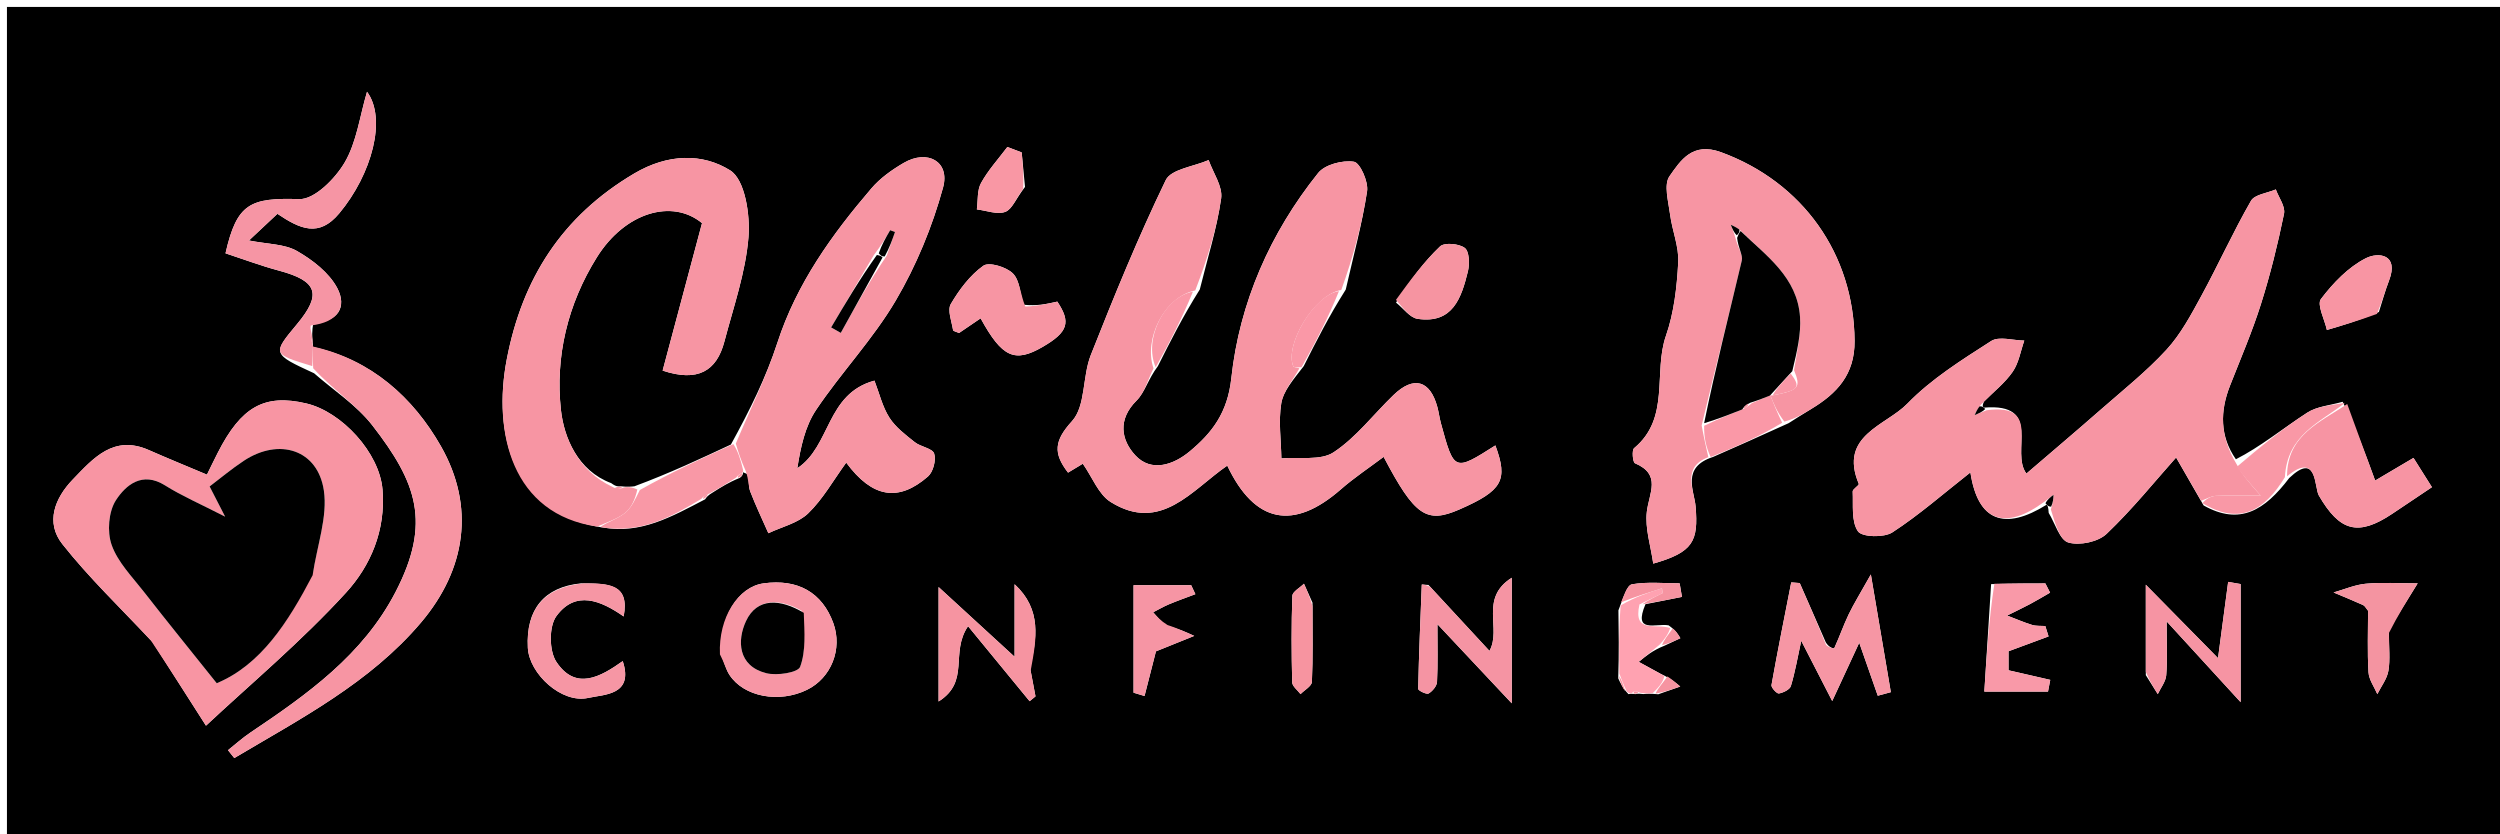
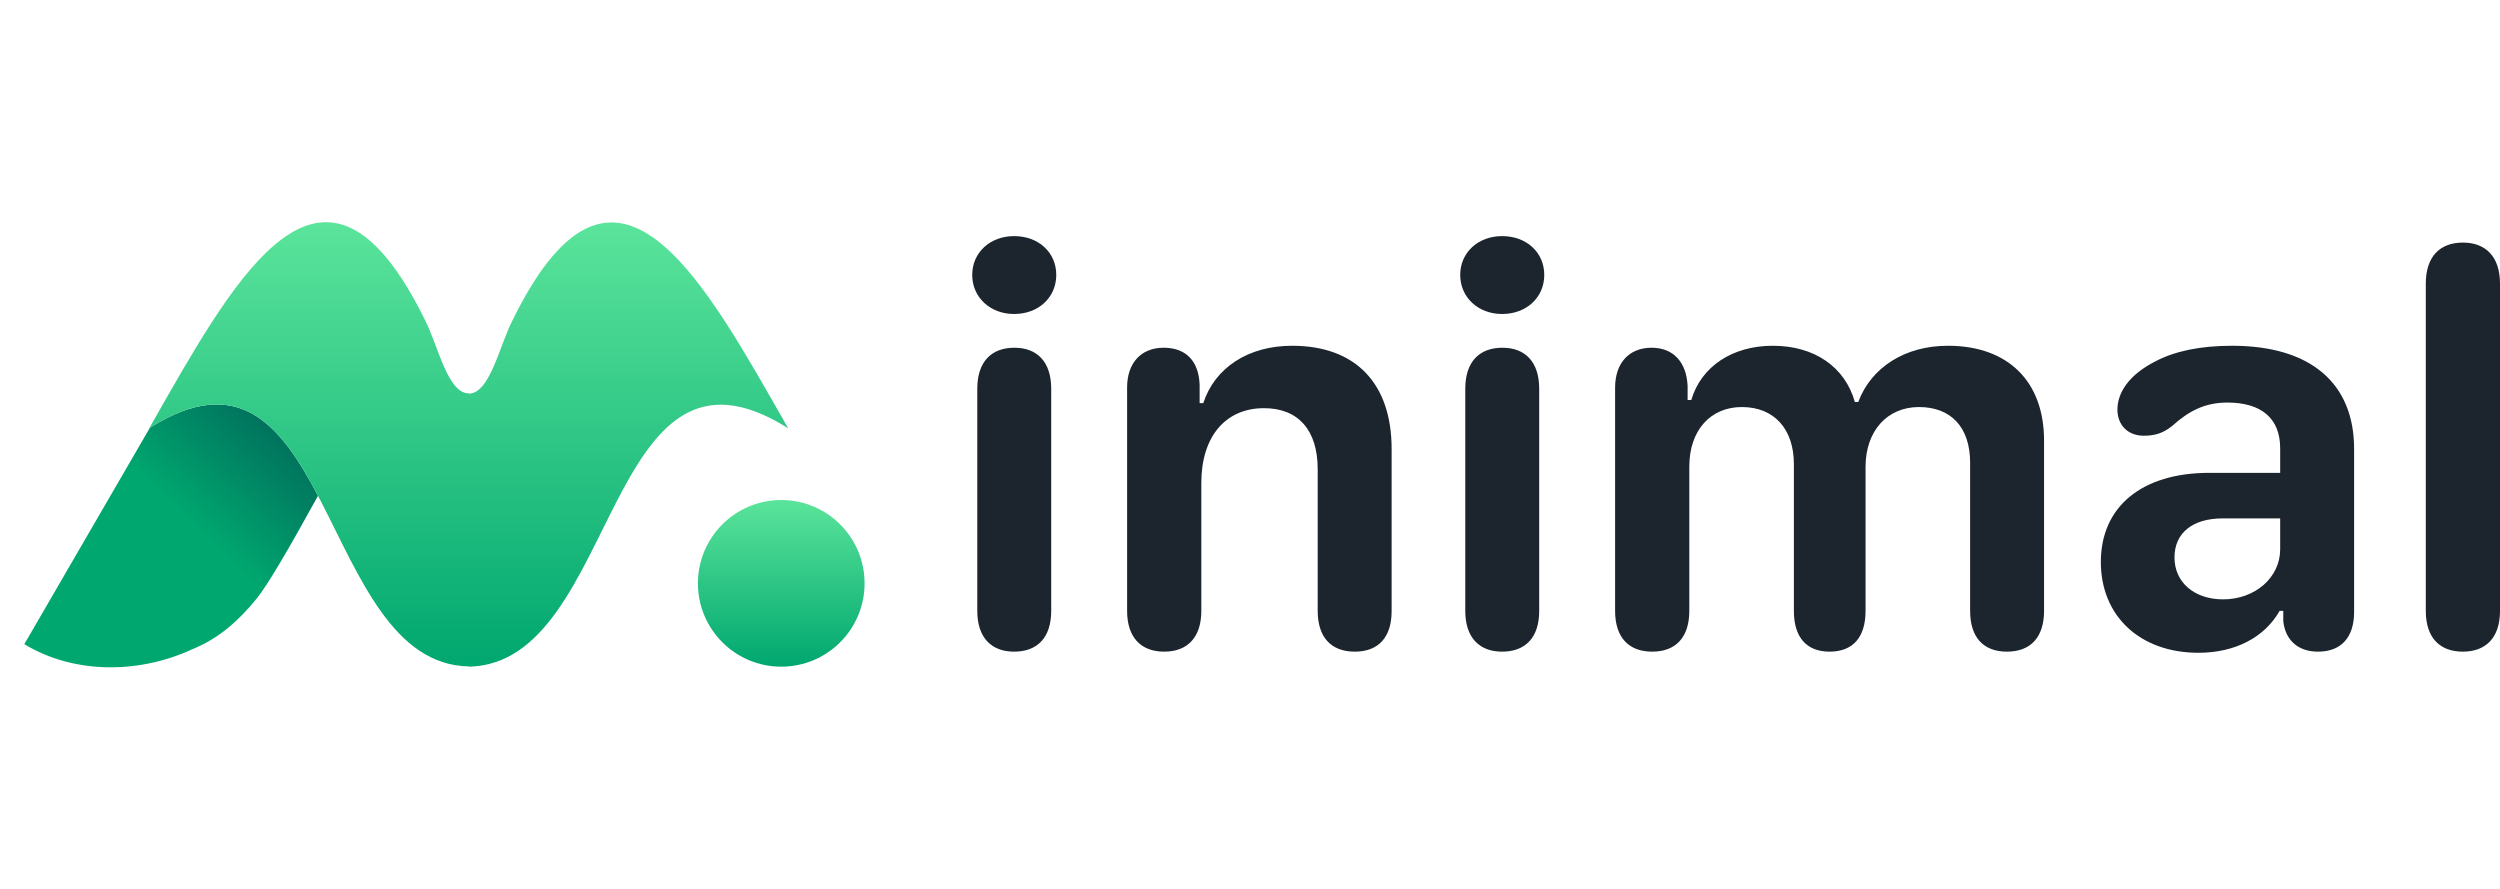
- <svg xmlns="http://www.w3.org/2000/svg" version="1.1" id="Layer_1" x="0px" y="0px" width="100%" viewBox="0 0 360 120" enable-background="new 0 0 360 120" xml:space="preserve">
-   <path fill="#000000" opacity="1" stroke="none" d=" M231,121   C154,121 77.5,121 1,121   C1,81 1,41 1,1   C121,1 241,1 361,1   C361,41 361,81 361,121   C317.833,121 274.667,121 231,121  M240.271,90.046   C238.384,89.726 235.136,91.299 236.947,87.004   C238.699,86.654 240.45,86.304 242.202,85.954   C242.091,85.302 241.98,84.65 241.869,83.999   C239.576,83.999 237.241,83.753 235.014,84.136   C234.265,84.265 233.791,85.992 233.052,87.889   C233.098,90.926 233.145,93.962 233.025,97.686   C233.355,98.401 233.685,99.116 234.507,99.961   C234.671,99.917 234.835,99.872 235.5,99.955   C235.665,99.906 235.83,99.857 236.658,99.945   C237.105,99.899 237.551,99.853 238.793,99.975   C239.846,99.603 240.899,99.232 241.952,98.86   C241.303,98.3 240.653,97.739 239.167,97.049   C238.104,96.469 237.041,95.889 235.978,95.31   C236.985,94.479 237.991,93.649 239.688,92.981   C240.45,92.62 241.213,92.26 241.975,91.899   C241.634,91.328 241.293,90.757 240.271,90.046  M107.011,67.998   C107.011,67.998 107.026,68.041 107.773,68.329   C107.851,69.152 107.754,70.042 108.04,70.784   C108.823,72.817 109.766,74.788 110.646,76.784   C112.591,75.858 114.921,75.332 116.388,73.913   C118.507,71.863 120.001,69.166 121.855,66.617   C125.63,71.719 129.386,72.303 133.628,68.613   C134.378,67.96 134.825,66.247 134.52,65.315   C134.27,64.552 132.587,64.357 131.728,63.673   C130.399,62.616 128.96,61.53 128.069,60.136   C127.073,58.577 126.636,56.661 125.922,54.811   C118.935,56.711 119.654,64.229 114.812,67.43   C115.286,64.42 115.925,61.397 117.523,59.019   C121.14,53.633 125.712,48.848 128.984,43.283   C131.948,38.243 134.254,32.645 135.8,27.005   C136.827,23.258 133.556,21.461 130.13,23.462   C128.439,24.449 126.747,25.65 125.487,27.123   C119.779,33.792 114.714,40.835 111.939,49.369   C110.325,54.331 107.974,59.054 105.248,64.015   C100.858,66.069 96.469,68.124 91.355,70.028   C90.868,70.078 90.38,70.128 89.392,70.032   C89.047,70.062 88.703,70.091 88.015,69.571   C83.15,67.761 81.205,62.951 80.776,59.039   C79.942,51.424 81.702,43.862 85.946,37.06   C90.002,30.56 96.801,28.59 101.092,32.131   C99.119,39.518 97.263,46.465 95.419,53.367   C100.456,55.046 103.187,53.459 104.311,49.192   C105.623,44.213 107.367,39.241 107.781,34.172   C108.046,30.929 107.276,25.866 105.147,24.536   C101.161,22.045 96.197,22.108 91.329,24.984   C80.892,31.152 75.187,40.158 72.965,51.788   C70.952,62.324 73.701,74.083 86.873,75.974   C92.267,76.914 96.66,74.444 101.538,71.899   C101.73,71.611 101.922,71.324 102.742,70.851   C103.833,70.157 104.925,69.462 106.508,68.824   C106.812,68.641 106.992,68.374 107.011,67.998  M337.34,57.855   C335.617,58.359 333.658,58.502 332.216,59.439   C328.695,61.729 325.414,64.387 321.966,66.133   C319.626,62.759 319.679,59.209 321.126,55.523   C322.656,51.628 324.319,47.77 325.578,43.787   C326.927,39.522 328.003,35.157 328.901,30.774   C329.114,29.733 328.143,28.45 327.717,27.278   C326.49,27.809 324.669,28 324.134,28.93   C321.569,33.397 319.442,38.112 316.976,42.639   C315.51,45.33 314.023,48.127 311.977,50.354   C309.088,53.498 305.7,56.189 302.476,59.016   C298.968,62.093 295.403,65.104 291.804,68.194   C289.44,65.069 294.224,57.976 285.673,58.7   C285.537,58.58 285.4,58.46 285.692,57.823   C287.094,56.409 288.714,55.147 289.828,53.534   C290.708,52.261 290.965,50.557 291.499,49.044   C289.884,49.028 287.862,48.379 286.726,49.109   C282.501,51.825 278.117,54.558 274.658,58.125   C271.584,61.294 264.728,62.69 267.665,69.678   C267.75,69.88 266.769,70.421 266.786,70.779   C266.881,72.743 266.564,75.093 267.545,76.511   C268.132,77.36 271.289,77.45 272.5,76.663   C276.379,74.141 279.89,71.052 283.738,68.029   C284.813,75.096 288.664,76.457 294.721,72.675   C294.842,72.808 294.962,72.94 295.012,73.857   C295.933,75.354 296.592,77.761 297.842,78.123   C299.468,78.594 302.131,78.035 303.352,76.874   C307.079,73.326 310.33,69.277 313.359,65.88   C314.462,67.79 315.712,69.954 317.324,72.787   C322.538,75.717 326.125,73.484 329.647,68.838   C333.726,64.952 333.234,70.185 333.917,71.357   C336.908,76.494 339.529,77.307 344.515,73.963   C346.356,72.729 348.197,71.494 350.198,70.152   C349.233,68.62 348.39,67.282 347.543,65.938   C345.455,67.172 343.597,68.27 342.021,69.201   C340.551,65.173 339.274,61.672 337.34,57.855  M45.014,49.208   C44.953,48.48 44.892,47.752 45.133,46.384   C48.692,46.429 49.989,44.186 48.57,41.491   C47.404,39.276 45.021,37.436 42.767,36.147   C40.966,35.118 38.547,35.169 35.85,34.63   C37.484,33.099 38.739,31.923 39.948,30.79   C43.234,32.996 45.932,34.224 48.855,30.718   C53.567,25.066 55.714,17.066 52.85,13.215   C51.794,16.786 51.353,20.471 49.631,23.403   C48.262,25.735 45.279,28.74 43.097,28.674   C36.033,28.462 34.109,29.267 32.473,36.478   C35.003,37.306 37.551,38.269 40.17,38.971   C45.708,40.454 46.384,42.341 42.775,46.669   C39.193,50.966 39.193,50.966 45.223,53.748   C48.056,56.233 51.365,58.348 53.632,61.271   C60.017,69.505 62.136,75.259 56.954,85.257   C52.251,94.33 44.231,99.997 36.05,105.494   C34.92,106.253 33.901,107.178 32.83,108.026   C33.133,108.404 33.435,108.783 33.737,109.161   C43.286,103.483 53.279,98.318 60.627,89.643   C67.108,81.99 68.445,72.96 63.493,64.255   C59.51,57.254 53.472,51.788 45.049,49.965   C45.049,49.965 45.106,49.936 45.014,49.208  M257.56,60.939   C258.645,60.254 259.718,59.55 260.817,58.888   C264.518,56.658 267.092,53.941 267.06,49.101   C266.978,36.577 259.571,26.215 247.827,21.917   C243.716,20.412 242.007,23.093 240.409,25.374   C239.55,26.598 240.252,29.027 240.49,30.882   C240.787,33.203 241.785,35.517 241.662,37.79   C241.47,41.342 241.059,45.02 239.896,48.35   C238.045,53.653 240.556,60.182 235.313,64.532   C234.959,64.825 235.117,66.573 235.434,66.707   C239.294,68.345 237.456,71.005 237.142,73.701   C236.865,76.085 237.705,78.599 238.066,81.159   C243.87,79.513 244.572,77.9 244.169,72.944   C243.984,70.675 242.067,67.291 246.676,65.801   C250.093,64.292 253.511,62.783 257.56,60.939  M172.77,41.685   C173.844,37.321 175.211,33 175.847,28.574   C176.094,26.855 174.694,24.899 174.044,23.051   C171.92,23.983 168.635,24.353 167.867,25.941   C163.891,34.162 160.431,42.643 157.069,51.143   C155.852,54.222 156.349,58.462 154.374,60.637   C151.814,63.456 151.619,65.239 153.799,68.059   C154.795,67.458 155.754,66.879 155.926,66.775   C157.295,68.728 158.186,71.194 159.934,72.286   C167.164,76.798 171.65,70.534 176.727,67.05   C180.696,75.407 186.28,76.415 193.078,70.469   C195.005,68.785 197.159,67.359 199.243,65.789   C203.724,74.304 205.406,75.441 210.152,73.362   C216.357,70.643 217.192,69.158 215.334,64.141   C209.398,67.911 209.393,67.912 207.494,60.955   C207.283,60.182 207.189,59.378 206.979,58.606   C205.926,54.747 203.572,54.085 200.662,56.889   C197.789,59.657 195.304,62.978 192.038,65.131   C190.157,66.372 187.066,65.778 184.52,66.009   C184.474,63.363 184.083,60.66 184.502,58.09   C184.792,56.312 186.202,54.716 187.737,52.724   C189.528,49.166 191.319,45.607 193.787,41.701   C194.856,36.987 196.137,32.304 196.861,27.537   C197.069,26.166 195.841,23.425 194.966,23.29   C193.331,23.037 190.794,23.688 189.815,24.911   C182.898,33.546 178.487,43.589 177.311,54.446   C176.768,59.466 174.526,62.334 171.298,65.017   C169.053,66.884 165.822,68.09 163.487,65.569   C161.434,63.355 160.922,60.399 163.67,57.677   C164.852,56.506 165.317,54.61 166.734,52.728   C168.523,49.164 170.312,45.6 172.77,41.685  M21.998,92.491   C24.435,96.309 26.872,100.127 29.661,104.498   C36.014,98.554 43.391,92.381 49.824,85.344   C53.352,81.484 55.563,76.392 55.085,70.513   C54.652,65.185 49.201,59.294 44.114,58.098   C38.059,56.674 34.725,58.587 31.361,65.192   C30.774,66.345 30.214,67.512 29.8,68.35   C26.991,67.165 24.193,66.027 21.431,64.809   C16.358,62.573 13.439,65.979 10.485,69.043   C7.88,71.744 6.516,75.235 8.982,78.355   C12.794,83.179 17.28,87.47 21.998,92.491  M262.914,92.499   C261.664,89.652 260.414,86.806 259.164,83.96   C258.755,83.928 258.346,83.896 257.937,83.864   C256.97,88.791 255.975,93.713 255.094,98.655   C255.031,99.01 255.866,99.914 256.159,99.862   C256.8,99.749 257.735,99.297 257.889,98.784   C258.503,96.749 258.863,94.636 259.378,92.272   C260.881,95.196 262.204,97.769 263.839,100.95   C265.367,97.654 266.403,95.419 267.73,92.556   C268.795,95.6 269.597,97.892 270.399,100.183   C271.026,100.013 271.653,99.843 272.28,99.672   C271.396,94.459 270.511,89.246 269.403,82.721   C267.875,85.45 266.962,86.91 266.219,88.451   C265.456,90.038 264.881,91.715 264.142,93.315   C264.084,93.44 263.387,93.271 262.914,92.499  M103.938,94.517   C104.301,95.416 104.529,96.404 105.052,97.197   C107.137,100.357 112.187,101.289 116.193,99.34   C119.695,97.635 121.351,93.46 120.002,89.74   C118.4,85.326 114.894,83.326 109.947,84.005   C106.324,84.502 103.431,88.895 103.938,94.517  M147.364,43.879   C146.905,42.342 146.861,40.393 145.865,39.387   C144.929,38.441 142.413,37.686 141.603,38.264   C139.685,39.633 138.133,41.705 136.917,43.777   C136.394,44.669 137.044,46.269 137.239,47.535   C137.264,47.699 137.76,47.791 138.108,47.948   C139.113,47.265 140.15,46.559 141.209,45.839   C144.307,51.493 146.119,52.289 150.144,49.952   C153.841,47.805 154.226,46.4 152.253,43.433   C150.717,43.777 149.324,44.089 147.364,43.879  M308.997,97.22   C309.571,98.13 310.145,99.04 310.72,99.951   C311.145,99.046 311.863,98.164 311.939,97.231   C312.12,95.001 311.997,92.746 311.997,89.48   C315.806,93.639 318.869,96.983 322.653,101.115   C322.653,94.476 322.653,89.292 322.653,84.108   C322.053,84.003 321.453,83.897 320.854,83.792   C320.427,87.005 319.999,90.218 319.394,94.769   C315.578,90.89 312.384,87.645 308.996,84.202   C308.996,88.346 308.996,92.312 308.997,97.22  M205.699,84.235   C205.378,84.213 205.057,84.191 204.736,84.169   C204.541,89.18 204.323,94.19 204.219,99.203   C204.214,99.437 205.425,100.037 205.717,99.866   C206.275,99.539 206.901,98.794 206.932,98.194   C207.063,95.637 206.988,93.069 206.988,89.88   C210.646,93.776 213.754,97.085 217.694,101.28   C217.694,94.487 217.694,89.299 217.694,83.196   C212.965,86.182 216.277,90.521 214.482,93.73   C211.691,90.709 208.968,87.762 205.699,84.235  M148.336,96.199   C149.262,91.996 150.075,87.808 146.101,84.127   C146.101,87.263 146.101,90.398 146.101,94.576   C141.739,90.575 138.25,87.373 135.156,84.534   C135.156,89.398 135.156,94.656 135.156,101.015   C139.753,98.103 136.769,94.024 139.4,90.172   C142.49,93.937 145.376,97.454 148.263,100.972   C148.546,100.741 148.829,100.511 149.112,100.28   C148.906,99.179 148.7,98.078 148.336,96.199  M286.72,84.113   C286.394,89.272 286.068,94.432 285.743,99.586   C289.302,99.586 292.109,99.586 294.915,99.586   C295.022,99.025 295.13,98.464 295.237,97.903   C293.259,97.449 291.282,96.994 289.228,96.522   C289.228,95.464 289.228,94.393 289.228,93.78   C291.384,92.981 293.189,92.313 294.994,91.644   C294.837,91.145 294.679,90.646 294.522,90.147   C293.885,90.102 293.213,90.172 292.619,89.989   C291.398,89.611 290.218,89.097 289.022,88.639   C290.126,88.089 291.243,87.561 292.332,86.982   C293.307,86.464 294.252,85.89 295.21,85.341   C294.984,84.898 294.758,84.455 294.532,84.013   C292.239,84.013 289.946,84.013 286.72,84.113  M83.656,84.004   C78.369,84.524 75.715,87.742 76.007,93.278   C76.206,97.047 80.898,101.352 84.697,100.5   C86.99,99.985 91.293,100.137 89.675,95.201   C86.476,97.47 82.905,99.514 80.113,95.301   C79.066,93.721 79.035,90.202 80.119,88.722   C82.884,84.947 86.515,86.467 89.809,88.769   C90.706,84.034 87.608,84.013 83.656,84.004  M201.028,43.573   C202.06,44.385 203.01,45.747 204.137,45.914   C209.235,46.666 210.451,42.845 211.382,39.07   C211.647,37.996 211.58,36.196 210.927,35.702   C210.102,35.077 207.992,34.888 207.365,35.486   C205.04,37.701 203.097,40.317 201.028,43.573  M167.672,89.998   C167.132,89.388 166.591,88.779 166.051,88.169   C166.814,87.779 167.557,87.341 168.346,87.011   C169.592,86.489 170.869,86.04 172.134,85.56   C171.932,85.13 171.731,84.701 171.529,84.271   C168.801,84.271 166.072,84.271 163.233,84.271   C163.233,89.61 163.233,94.68 163.233,99.75   C163.759,99.908 164.286,100.067 164.812,100.225   C165.402,97.916 165.992,95.607 166.455,93.795   C168.441,92.993 170.204,92.281 171.966,91.57   C170.83,91.048 169.695,90.527 167.672,89.998  M342.56,44.927   C343.043,43.416 343.453,41.877 344.022,40.399   C345.489,36.582 342.472,36.278 340.681,37.186   C338.153,38.467 335.962,40.754 334.217,43.058   C333.606,43.865 334.737,45.993 335.072,47.518   C337.382,46.836 339.693,46.154 342.56,44.927  M344,90.695   C345.282,88.625 346.564,86.555 348.146,84.001   C345.281,84.001 342.962,83.84 340.68,84.056   C339.105,84.206 337.58,84.877 336.032,85.315   C337.452,85.913 338.88,86.491 340.283,87.127   C340.546,87.246 340.704,87.598 341.001,87.949   C341.001,90.833 340.886,93.827 341.062,96.804   C341.126,97.875 341.889,98.905 342.334,99.954   C342.889,98.839 343.728,97.772 343.93,96.597   C344.207,94.983 343.999,93.286 344,90.695  M147.601,26.92   C147.442,25.263 147.282,23.606 147.123,21.949   C146.436,21.688 145.749,21.427 145.062,21.166   C143.774,22.881 142.297,24.493 141.271,26.353   C140.688,27.41 140.842,28.873 140.665,30.154   C142.049,30.318 143.607,30.943 144.765,30.506   C145.766,30.129 146.313,28.546 147.601,26.92  M189.001,86.79   C188.591,85.878 188.18,84.966 187.77,84.054   C187.187,84.636 186.12,85.2 186.099,85.802   C185.95,89.949 185.971,94.105 186.075,98.254   C186.089,98.83 186.857,99.388 187.275,99.954   C187.847,99.368 188.886,98.803 188.914,98.192   C189.077,94.712 188.998,91.22 189.001,86.79  z" />
-   <path fill="#F795A3" opacity="1" stroke="none" d=" M187.112,53.039   C186.202,54.716 184.792,56.312 184.502,58.09   C184.083,60.66 184.474,63.363 184.52,66.009   C187.066,65.778 190.157,66.372 192.038,65.131   C195.304,62.978 197.789,59.657 200.662,56.889   C203.572,54.085 205.926,54.747 206.979,58.606   C207.189,59.378 207.283,60.182 207.494,60.955   C209.393,67.912 209.398,67.911 215.334,64.141   C217.192,69.158 216.357,70.643 210.152,73.362   C205.406,75.441 203.724,74.304 199.243,65.789   C197.159,67.359 195.005,68.785 193.078,70.469   C186.28,76.415 180.696,75.407 176.727,67.05   C171.65,70.534 167.164,76.798 159.934,72.286   C158.186,71.194 157.295,68.728 155.926,66.775   C155.754,66.879 154.795,67.458 153.799,68.059   C151.619,65.239 151.814,63.456 154.374,60.637   C156.349,58.462 155.852,54.222 157.069,51.143   C160.431,42.643 163.891,34.162 167.867,25.941   C168.635,24.353 171.92,23.983 174.044,23.051   C174.694,24.899 176.094,26.855 175.847,28.574   C175.211,33 173.844,37.321 172.119,41.821   C167.613,42.766 164.655,48.884 166.108,53.043   C165.317,54.61 164.852,56.506 163.67,57.677   C160.922,60.399 161.434,63.355 163.487,65.569   C165.822,68.09 169.053,66.884 171.298,65.017   C174.526,62.334 176.768,59.466 177.311,54.446   C178.487,43.589 182.898,33.546 189.815,24.911   C190.794,23.688 193.331,23.037 194.966,23.29   C195.841,23.425 197.069,26.166 196.861,27.537   C196.137,32.304 194.856,36.987 193.149,41.75   C189.203,42.431 184.987,49.701 186.217,52.718   C186.297,52.914 186.803,52.936 187.112,53.039  z" />
-   <path fill="#F795A3" opacity="1" stroke="none" d=" M286.07,59.076   C294.224,57.976 289.44,65.069 291.804,68.194   C295.403,65.104 298.968,62.093 302.476,59.016   C305.7,56.189 309.088,53.498 311.977,50.354   C314.023,48.127 315.51,45.33 316.976,42.639   C319.442,38.112 321.569,33.397 324.134,28.93   C324.669,28 326.49,27.809 327.717,27.278   C328.143,28.45 329.114,29.733 328.901,30.774   C328.003,35.157 326.927,39.522 325.578,43.787   C324.319,47.77 322.656,51.628 321.126,55.523   C319.679,59.209 319.626,62.759 322.07,66.842   C322.99,68.477 323.806,69.403 325.539,71.37   C322.64,71.37 320.848,71.3 319.065,71.404   C318.352,71.445 317.662,71.868 316.962,72.118   C315.712,69.954 314.462,67.79 313.359,65.88   C310.33,69.277 307.079,73.326 303.352,76.874   C302.131,78.035 299.468,78.594 297.842,78.123   C296.592,77.761 295.933,75.354 295.324,73.358   C295.658,72.326 295.681,71.793 295.704,71.259   C295.261,71.594 294.817,71.929 294.374,72.264   C288.664,76.457 284.813,75.096 283.738,68.029   C279.89,71.052 276.379,74.141 272.5,76.663   C271.289,77.45 268.132,77.36 267.545,76.511   C266.564,75.093 266.881,72.743 266.786,70.779   C266.769,70.421 267.75,69.88 267.665,69.678   C264.728,62.69 271.584,61.294 274.658,58.125   C278.117,54.558 282.501,51.825 286.726,49.109   C287.862,48.379 289.884,49.028 291.499,49.044   C290.965,50.557 290.708,52.261 289.828,53.534   C288.714,55.147 287.094,56.409 285.249,58.27   C284.655,59.067 284.504,59.417 284.353,59.766   C284.926,59.536 285.498,59.306 286.07,59.076  z" />
-   <path fill="#F795A3" opacity="1" stroke="none" d=" M246.003,65.833   C242.067,67.291 243.984,70.675 244.169,72.944   C244.572,77.9 243.87,79.513 238.066,81.159   C237.705,78.599 236.865,76.085 237.142,73.701   C237.456,71.005 239.294,68.345 235.434,66.707   C235.117,66.573 234.959,64.825 235.313,64.532   C240.556,60.182 238.045,53.653 239.896,48.35   C241.059,45.02 241.47,41.342 241.662,37.79   C241.785,35.517 240.787,33.203 240.49,30.882   C240.252,29.027 239.55,26.598 240.409,25.374   C242.007,23.093 243.716,20.412 247.827,21.917   C259.571,26.215 266.978,36.577 267.06,49.101   C267.092,53.941 264.518,56.658 260.817,58.888   C259.718,59.55 258.645,60.254 256.947,60.709   C255.863,59.29 255.394,58.1 254.935,56.934   C254.946,56.958 254.898,56.936 255.26,56.94   C259.068,56.201 259.361,55.812 258.336,53.296   C258.796,50.524 259.363,48.07 259.205,45.664   C258.828,39.927 254.343,36.833 250.463,33.047   C249.925,32.673 249.579,32.523 249.232,32.373   C249.46,32.941 249.689,33.509 249.958,34.453   C250.294,35.734 251.003,36.736 250.817,37.527   C248.975,45.338 246.985,53.113 245.039,61.262   C245.361,63.028 245.682,64.43 246.003,65.833  z" />
-   <path fill="#F795A3" opacity="1" stroke="none" d=" M105.955,63.884   C107.974,59.054 110.325,54.331 111.939,49.369   C114.714,40.835 119.779,33.792 125.487,27.123   C126.747,25.65 128.439,24.449 130.13,23.462   C133.556,21.461 136.827,23.258 135.8,27.005   C134.254,32.645 131.948,38.243 128.984,43.283   C125.712,48.848 121.14,53.633 117.523,59.019   C115.925,61.397 115.286,64.42 114.812,67.43   C119.654,64.229 118.935,56.711 125.922,54.811   C126.636,56.661 127.073,58.577 128.069,60.136   C128.96,61.53 130.399,62.616 131.728,63.673   C132.587,64.357 134.27,64.552 134.52,65.315   C134.825,66.247 134.378,67.96 133.628,68.613   C129.386,72.303 125.63,71.719 121.855,66.617   C120.001,69.166 118.507,71.863 116.388,73.913   C114.921,75.332 112.591,75.858 110.646,76.784   C109.766,74.788 108.823,72.817 108.04,70.784   C107.754,70.042 107.851,69.152 107.383,67.823   C106.646,66.173 106.3,65.029 105.955,63.884  M125.83,36.742   C123.781,40.211 121.732,43.68 119.682,47.149   C120.145,47.411 120.608,47.673 121.072,47.935   C123.076,44.315 125.081,40.695 127.706,36.784   C128.097,35.659 128.488,34.534 128.879,33.409   C128.646,33.323 128.414,33.238 128.181,33.152   C127.574,34.195 126.967,35.238 125.83,36.742  z" />
-   <path fill="#F795A3" opacity="1" stroke="none" d=" M86.003,75.83   C73.701,74.083 70.952,62.324 72.965,51.788   C75.187,40.158 80.892,31.152 91.329,24.984   C96.197,22.108 101.161,22.045 105.147,24.536   C107.276,25.866 108.046,30.929 107.781,34.172   C107.367,39.241 105.623,44.213 104.311,49.192   C103.187,53.459 100.456,55.046 95.419,53.367   C97.263,46.465 99.119,39.518 101.092,32.131   C96.801,28.59 90.002,30.56 85.946,37.06   C81.702,43.862 79.942,51.424 80.776,59.039   C81.205,62.951 83.15,67.761 88.233,70.133   C88.931,70.522 89.412,70.35 89.893,70.178   C90.38,70.128 90.868,70.078 91.774,70.485   C91.452,71.956 90.885,73.195 89.928,73.924   C88.795,74.789 87.327,75.214 86.003,75.83  z" />
-   <path fill="#F895A3" opacity="1" stroke="none" d=" M21.739,92.239   C17.28,87.47 12.794,83.179 8.982,78.355   C6.516,75.235 7.88,71.744 10.485,69.043   C13.439,65.979 16.358,62.573 21.431,64.809   C24.193,66.027 26.991,67.165 29.8,68.35   C30.214,67.512 30.774,66.345 31.361,65.192   C34.725,58.587 38.059,56.674 44.114,58.098   C49.201,59.294 54.652,65.185 55.085,70.513   C55.563,76.392 53.352,81.484 49.824,85.344   C43.391,92.381 36.014,98.554 29.661,104.498   C26.872,100.127 24.435,96.309 21.739,92.239  M45.076,82.438   C45.668,78.491 47.198,74.404 46.636,70.628   C45.759,64.735 40.195,62.997 35.114,66.348   C33.357,67.506 31.739,68.873 30.184,70.049   C30.899,71.441 31.454,72.523 32.417,74.397   C28.83,72.554 26.18,71.413 23.766,69.897   C20.477,67.832 18.12,69.849 16.704,72.011   C15.627,73.656 15.404,76.577 16.079,78.477   C16.96,80.961 19.03,83.054 20.715,85.216   C24.089,89.544 27.55,93.804 31.209,98.387   C37.553,95.737 41.447,89.661 45.076,82.438  z" />
-   <path fill="#F795A3" opacity="1" stroke="none" d=" M45.076,49.908   C53.472,51.788 59.51,57.254 63.493,64.255   C68.445,72.96 67.108,81.99 60.627,89.643   C53.279,98.318 43.286,103.483 33.737,109.161   C33.435,108.783 33.133,108.404 32.83,108.026   C33.901,107.178 34.92,106.253 36.05,105.494   C44.231,99.997 52.251,94.33 56.954,85.257   C62.136,75.259 60.017,69.505 53.632,61.271   C51.365,58.348 48.056,56.233 45.102,53.033   C45.012,51.514 45.044,50.711 45.076,49.908  z" />
-   <path fill="#F695A4" opacity="1" stroke="none" d=" M45.063,49.936   C45.044,50.711 45.012,51.514 44.968,52.72   C39.193,50.966 39.193,50.966 42.775,46.669   C46.384,42.341 45.708,40.454 40.17,38.971   C37.551,38.269 35.003,37.306 32.473,36.478   C34.109,29.267 36.033,28.462 43.097,28.674   C45.279,28.74 48.262,25.735 49.631,23.403   C51.353,20.471 51.794,16.786 52.85,13.215   C55.714,17.066 53.567,25.066 48.855,30.718   C45.932,34.224 43.234,32.996 39.948,30.79   C38.739,31.923 37.484,33.099 35.85,34.63   C38.547,35.169 40.966,35.118 42.767,36.147   C45.021,37.436 47.404,39.276 48.57,41.491   C49.989,44.186 48.692,46.429 44.741,46.87   C44.602,48.216 44.854,49.076 45.106,49.936   C45.106,49.936 45.049,49.965 45.063,49.936  z" />
-   <path fill="#F794A3" opacity="1" stroke="none" d=" M337.996,58.17   C339.274,61.672 340.551,65.173 342.021,69.201   C343.597,68.27 345.455,67.172 347.543,65.938   C348.39,67.282 349.233,68.62 350.198,70.152   C348.197,71.494 346.356,72.729 344.515,73.963   C339.529,77.307 336.908,76.494 333.917,71.357   C333.234,70.185 333.726,64.952 329.334,68.582   C329.343,62.581 334.156,60.806 337.996,58.17  z" />
-   <path fill="#F696A4" opacity="1" stroke="none" d=" M262.951,92.868   C263.387,93.271 264.084,93.44 264.142,93.315   C264.881,91.715 265.456,90.038 266.219,88.451   C266.962,86.91 267.875,85.45 269.403,82.721   C270.511,89.246 271.396,94.459 272.28,99.672   C271.653,99.843 271.026,100.013 270.399,100.183   C269.597,97.892 268.795,95.6 267.73,92.556   C266.403,95.419 265.367,97.654 263.839,100.95   C262.204,97.769 260.881,95.196 259.378,92.272   C258.863,94.636 258.503,96.749 257.889,98.784   C257.735,99.297 256.8,99.749 256.159,99.862   C255.866,99.914 255.031,99.01 255.094,98.655   C255.975,93.713 256.97,88.791 257.937,83.864   C258.346,83.896 258.755,83.928 259.164,83.96   C260.414,86.806 261.664,89.652 262.951,92.868  z" />
-   <path fill="#F796A5" opacity="1" stroke="none" d=" M103.671,94.228   C103.431,88.895 106.324,84.502 109.947,84.005   C114.894,83.326 118.4,85.326 120.002,89.74   C121.351,93.46 119.695,97.635 116.193,99.34   C112.187,101.289 107.137,100.357 105.052,97.197   C104.529,96.404 104.301,95.416 103.671,94.228  M115.452,87.956   C112.342,86.188 109.008,86.05 107.429,89.428   C106.133,92.2 106.228,95.909 110.359,96.943   C111.888,97.325 114.906,96.859 115.219,96.022   C116.069,93.746 115.838,91.065 115.452,87.956  z" />
-   <path fill="#F795A3" opacity="1" stroke="none" d=" M147.647,44.14   C149.324,44.089 150.717,43.777 152.253,43.433   C154.226,46.4 153.841,47.805 150.144,49.952   C146.119,52.289 144.307,51.493 141.209,45.839   C140.15,46.559 139.113,47.265 138.108,47.948   C137.76,47.791 137.264,47.699 137.239,47.535   C137.044,46.269 136.394,44.669 136.917,43.777   C138.133,41.705 139.685,39.633 141.603,38.264   C142.413,37.686 144.929,38.441 145.865,39.387   C146.861,40.393 146.905,42.342 147.647,44.14  z" />
-   <path fill="#F694A3" opacity="1" stroke="none" d=" M308.997,96.749   C308.996,92.312 308.996,88.346 308.996,84.202   C312.384,87.645 315.578,90.89 319.394,94.769   C319.999,90.218 320.427,87.005 320.854,83.792   C321.453,83.897 322.053,84.003 322.653,84.108   C322.653,89.292 322.653,94.476 322.653,101.115   C318.869,96.983 315.806,93.639 311.997,89.48   C311.997,92.746 312.12,95.001 311.939,97.231   C311.863,98.164 311.145,99.046 310.719,99.951   C310.145,99.04 309.571,98.13 308.997,96.749  z" />
-   <path fill="#F594A3" opacity="1" stroke="none" d=" M205.971,84.525   C208.968,87.762 211.691,90.709 214.482,93.73   C216.277,90.521 212.965,86.182 217.694,83.196   C217.694,89.299 217.694,94.487 217.694,101.28   C213.754,97.085 210.646,93.776 206.988,89.88   C206.988,93.069 207.063,95.637 206.932,98.194   C206.901,98.794 206.275,99.539 205.717,99.866   C205.425,100.037 204.214,99.437 204.219,99.203   C204.323,94.19 204.541,89.18 204.736,84.169   C205.057,84.191 205.378,84.213 205.971,84.525  z" />
-   <path fill="#F694A1" opacity="1" stroke="none" d=" M148.415,96.588   C148.7,98.078 148.906,99.179 149.112,100.28   C148.829,100.511 148.546,100.741 148.263,100.972   C145.376,97.454 142.49,93.937 139.4,90.172   C136.769,94.024 139.753,98.103 135.156,101.015   C135.156,94.656 135.156,89.398 135.156,84.534   C138.25,87.373 141.739,90.575 146.101,94.576   C146.101,90.398 146.101,87.263 146.101,84.127   C150.075,87.808 149.262,91.996 148.415,96.588  z" />
-   <path fill="#F999A8" opacity="1" stroke="none" d=" M287.187,84.063   C289.946,84.013 292.239,84.013 294.532,84.013   C294.758,84.455 294.984,84.898 295.21,85.341   C294.252,85.89 293.307,86.464 292.332,86.982   C291.243,87.561 290.126,88.089 289.022,88.639   C290.218,89.097 291.398,89.611 292.619,89.989   C293.213,90.172 293.885,90.102 294.522,90.147   C294.679,90.646 294.837,91.145 294.994,91.644   C293.189,92.313 291.384,92.981 289.228,93.78   C289.228,94.393 289.228,95.464 289.228,96.522   C291.282,96.994 293.259,97.449 295.237,97.903   C295.13,98.464 295.022,99.025 294.915,99.586   C292.109,99.586 289.302,99.586 285.743,99.586   C286.068,94.432 286.394,89.272 287.187,84.063  z" />
-   <path fill="#F696A4" opacity="1" stroke="none" d=" M84.077,84.004   C87.608,84.013 90.706,84.034 89.809,88.769   C86.515,86.467 82.884,84.947 80.119,88.722   C79.035,90.202 79.066,93.721 80.113,95.301   C82.905,99.514 86.476,97.47 89.675,95.201   C91.293,100.137 86.99,99.985 84.697,100.5   C80.898,101.352 76.206,97.047 76.007,93.278   C75.715,87.742 78.369,84.524 84.077,84.004  z" />
-   <path fill="#F694A1" opacity="1" stroke="none" d=" M201.02,43.178   C203.097,40.317 205.04,37.701 207.365,35.486   C207.992,34.888 210.102,35.077 210.927,35.702   C211.58,36.196 211.647,37.996 211.382,39.07   C210.451,42.845 209.235,46.666 204.137,45.914   C203.01,45.747 202.06,44.385 201.02,43.178  z" />
-   <path fill="#F695A4" opacity="1" stroke="none" d=" M168.116,90.002   C169.695,90.527 170.83,91.048 171.966,91.57   C170.204,92.281 168.441,92.993 166.455,93.795   C165.992,95.607 165.402,97.916 164.812,100.225   C164.286,100.067 163.759,99.908 163.233,99.75   C163.233,94.68 163.233,89.61 163.233,84.271   C166.072,84.271 168.801,84.271 171.529,84.271   C171.731,84.701 171.932,85.13 172.134,85.56   C170.869,86.04 169.592,86.489 168.346,87.011   C167.557,87.341 166.814,87.779 166.051,88.169   C166.591,88.779 167.132,89.388 168.116,90.002  z" />
-   <path fill="#F998A6" opacity="1" stroke="none" d=" M86.438,75.902   C87.327,75.214 88.795,74.789 89.928,73.924   C90.885,73.195 91.452,71.956 92.135,70.56   C96.469,68.124 100.858,66.069 105.601,63.95   C106.3,65.029 106.646,66.173 107.009,67.679   C107.026,68.041 107.011,67.998 106.832,68.096   C106.4,68.342 106.188,68.533 106.016,68.768   C104.925,69.462 103.833,70.157 102.217,71.034   C101.424,71.374 101.196,71.576 101.009,71.824   C96.66,74.444 92.267,76.914 86.438,75.902  z" />
-   <path fill="#F895A3" opacity="1" stroke="none" d=" M342.282,45.199   C339.693,46.154 337.382,46.836 335.072,47.518   C334.737,45.993 333.606,43.865 334.217,43.058   C335.962,40.754 338.153,38.467 340.681,37.186   C342.472,36.278 345.489,36.582 344.022,40.399   C343.453,41.877 343.043,43.416 342.282,45.199  z" />
-   <path fill="#F998A6" opacity="1" stroke="none" d=" M337.668,58.013   C334.156,60.806 329.343,62.581 329.027,68.711   C326.125,73.484 322.538,75.717 317.143,72.452   C317.662,71.868 318.352,71.445 319.065,71.404   C320.848,71.3 322.64,71.37 325.539,71.37   C323.806,69.403 322.99,68.477 322.105,67.224   C325.414,64.387 328.695,61.729 332.216,59.439   C333.658,58.502 335.617,58.359 337.668,58.013  z" />
-   <path fill="#F494A1" opacity="1" stroke="none" d=" M344,91.16   C343.999,93.286 344.207,94.983 343.93,96.597   C343.728,97.772 342.889,98.839 342.334,99.954   C341.889,98.905 341.126,97.875 341.062,96.804   C340.886,93.827 341.001,90.833 341.001,87.949   C340.704,87.598 340.546,87.246 340.283,87.127   C338.88,86.491 337.452,85.913 336.032,85.315   C337.58,84.877 339.105,84.206 340.68,84.056   C342.962,83.84 345.281,84.001 348.146,84.001   C346.564,86.555 345.282,88.625 344,91.16  z" />
-   <path fill="#FFA2B1" opacity="1" stroke="none" d=" M234.998,99.828   C234.835,99.872 234.671,99.917 234.251,99.591   C233.726,98.48 233.459,97.739 233.191,96.998   C233.145,93.962 233.098,90.926 233.369,87.186   C235.565,85.894 237.445,85.304 239.325,84.715   C239.363,84.944 239.401,85.173 239.439,85.402   C238.32,85.946 237.202,86.491 236.084,87.036   C235.136,91.299 238.384,89.726 240.515,90.436   C240.172,91.49 239.585,92.154 238.997,92.818   C237.991,93.649 236.985,94.479 235.978,95.31   C237.041,95.889 238.104,96.469 239.678,97.342   C239.459,98.36 238.728,99.084 237.998,99.808   C237.551,99.853 237.105,99.899 236.22,99.765   C235.463,99.453 235.202,99.535 234.998,99.828  z" />
-   <path fill="#F997A4" opacity="1" stroke="none" d=" M147.331,27.208   C146.313,28.546 145.766,30.129 144.765,30.506   C143.607,30.943 142.049,30.318 140.665,30.154   C140.842,28.873 140.688,27.41 141.271,26.353   C142.297,24.493 143.774,22.881 145.062,21.166   C145.749,21.427 146.436,21.688 147.123,21.949   C147.282,23.606 147.442,25.263 147.331,27.208  z" />
-   <path fill="#F794A0" opacity="1" stroke="none" d=" M189.001,87.261   C188.998,91.22 189.077,94.712 188.914,98.192   C188.886,98.803 187.847,99.368 187.275,99.954   C186.857,99.388 186.089,98.83 186.075,98.254   C185.971,94.105 185.95,89.949 186.099,85.802   C186.12,85.2 187.187,84.636 187.77,84.054   C188.18,84.966 188.591,85.878 189.001,87.261  z" />
-   <path fill="#FA98A7" opacity="1" stroke="none" d=" M254.925,56.91   C255.394,58.1 255.863,59.29 256.631,60.877   C253.511,62.783 250.093,64.292 246.339,65.817   C245.682,64.43 245.361,63.028 245.396,61.308   C247.463,60.313 249.175,59.636 251.098,58.868   C251.577,58.62 251.804,58.416 252.295,58.037   C253.375,57.575 254.15,57.242 254.925,56.91  z" />
-   <path fill="#FA98A7" opacity="1" stroke="none" d=" M187.424,52.882   C186.803,52.936 186.297,52.914 186.217,52.718   C184.987,49.701 189.203,42.431 192.811,41.924   C191.319,45.607 189.528,49.166 187.424,52.882  z" />
-   <path fill="#FA98A7" opacity="1" stroke="none" d=" M166.421,52.885   C164.655,48.884 167.613,42.766 171.784,41.997   C170.312,45.6 168.523,49.164 166.421,52.885  z" />
-   <path fill="#F694A1" opacity="1" stroke="none" d=" M236.515,87.02   C237.202,86.491 238.32,85.946 239.439,85.402   C239.401,85.173 239.363,84.944 239.325,84.715   C237.445,85.304 235.565,85.894 233.438,86.736   C233.791,85.992 234.265,84.265 235.014,84.136   C237.241,83.753 239.576,83.999 241.869,83.999   C241.98,84.65 242.091,85.302 242.202,85.954   C240.45,86.304 238.699,86.654 236.515,87.02  z" />
-   <path fill="#F694A1" opacity="1" stroke="none" d=" M238.395,99.891   C238.728,99.084 239.459,98.36 240.097,97.407   C240.653,97.739 241.303,98.3 241.952,98.86   C240.899,99.232 239.846,99.603 238.395,99.891  z" />
-   <path fill="#F694A1" opacity="1" stroke="none" d=" M239.342,92.899   C239.585,92.154 240.172,91.49 240.856,90.505   C241.293,90.757 241.634,91.328 241.975,91.899   C241.213,92.26 240.45,92.62 239.342,92.899  z" />
-   <path fill="#F795A3" opacity="1" stroke="none" d=" M45.06,49.572   C44.854,49.076 44.602,48.216 44.59,47.19   C44.892,47.752 44.953,48.48 45.06,49.572  z" />
-   <path fill="#F694A1" opacity="1" stroke="none" d=" M233.108,97.342   C233.459,97.739 233.726,98.48 234.005,99.526   C233.685,99.116 233.355,98.401 233.108,97.342  z" />
-   <path fill="#F998A6" opacity="1" stroke="none" d=" M89.642,70.105   C89.412,70.35 88.931,70.522 88.405,70.407   C88.703,70.091 89.047,70.062 89.642,70.105  z" />
-   <path fill="#F795A3" opacity="1" stroke="none" d=" M101.274,71.862   C101.196,71.576 101.424,71.374 101.903,71.127   C101.922,71.324 101.73,71.611 101.274,71.862  z" />
-   <path fill="#F795A3" opacity="1" stroke="none" d=" M106.262,68.796   C106.188,68.533 106.4,68.342 106.85,68.11   C106.992,68.374 106.812,68.641 106.262,68.796  z" />
-   <path fill="#F694A1" opacity="1" stroke="none" d=" M235.249,99.892   C235.202,99.535 235.463,99.453 235.889,99.696   C235.83,99.857 235.665,99.906 235.249,99.892  z" />
-   <path fill="#000000" opacity="1" stroke="none" d=" M294.548,72.47   C294.817,71.929 295.261,71.594 295.704,71.259   C295.681,71.793 295.658,72.326 295.359,72.966   C294.962,72.94 294.842,72.808 294.548,72.47  z" />
-   <path fill="#000000" opacity="1" stroke="none" d=" M285.872,58.888   C285.498,59.306 284.926,59.536 284.353,59.766   C284.504,59.417 284.655,59.067 285.034,58.529   C285.4,58.46 285.537,58.58 285.872,58.888  z" />
-   <path fill="#000000" opacity="1" stroke="none" d=" M250.886,58.959   C249.175,59.636 247.463,60.313 245.394,60.945   C246.985,53.113 248.975,45.338 250.817,37.527   C251.003,36.736 250.294,35.734 250.146,34.255   C250.413,33.545 250.534,33.408 250.654,33.272   C254.343,36.833 258.828,39.927 259.205,45.664   C259.363,48.07 258.796,50.524 258.09,53.449   C256.715,54.94 255.807,55.938 254.898,56.935   C254.898,56.936 254.946,56.958 254.935,56.934   C254.15,57.242 253.375,57.575 252.03,57.998   C251.268,58.379 251.077,58.669 250.886,58.959  z" />
-   <path fill="#FA98A7" opacity="1" stroke="none" d=" M255.26,56.94   C255.807,55.938 256.715,54.94 257.868,53.789   C259.361,55.812 259.068,56.201 255.26,56.94  z" />
-   <path fill="#000000" opacity="1" stroke="none" d=" M250.105,33.879   C249.689,33.509 249.46,32.941 249.232,32.373   C249.579,32.523 249.925,32.673 250.463,33.047   C250.534,33.408 250.413,33.545 250.105,33.879  z" />
-   <path fill="#000000" opacity="1" stroke="none" d=" M127.086,37.075   C125.081,40.695 123.076,44.315 121.072,47.935   C120.608,47.673 120.145,47.411 119.682,47.149   C121.732,43.68 123.781,40.211 126.273,36.713   C126.84,36.814 126.963,36.944 127.086,37.075  z" />
-   <path fill="#000000" opacity="1" stroke="none" d=" M126.538,36.482   C126.967,35.238 127.574,34.195 128.181,33.152   C128.414,33.238 128.646,33.323 128.879,33.409   C128.488,34.534 128.097,35.659 127.396,36.929   C126.963,36.944 126.84,36.814 126.538,36.482  z" />
-   <path fill="#000000" opacity="1" stroke="none" d=" M45.019,82.831   C41.447,89.661 37.553,95.737 31.209,98.387   C27.55,93.804 24.089,89.544 20.715,85.216   C19.03,83.054 16.96,80.961 16.079,78.477   C15.404,76.577 15.627,73.656 16.704,72.011   C18.12,69.849 20.477,67.832 23.766,69.897   C26.18,71.413 28.83,72.554 32.417,74.397   C31.454,72.523 30.899,71.441 30.184,70.049   C31.739,68.873 33.357,67.506 35.114,66.348   C40.195,62.997 45.759,64.735 46.636,70.628   C47.198,74.404 45.668,78.491 45.019,82.831  z" />
-   <path fill="#000000" opacity="1" stroke="none" d=" M115.744,88.251   C115.838,91.065 116.069,93.746 115.219,96.022   C114.906,96.859 111.888,97.325 110.359,96.943   C106.228,95.909 106.133,92.2 107.429,89.428   C109.008,86.05 112.342,86.188 115.744,88.251  z" />
-   <path fill="#F795A3" opacity="1" stroke="none" d=" M251.098,58.868   C251.077,58.669 251.268,58.379 251.725,58.128   C251.804,58.416 251.577,58.62 251.098,58.868  z" />
+ <svg xmlns="http://www.w3.org/2000/svg" width="360" height="128" viewBox="0 0 360 128" fill="none">
+   <path d="M21.588 61.59C34.378 53.546 40.459 61.254 45.792 71.393C41.379 79.429 38.459 84.333 37.033 86.105C34.343 89.447 31.409 91.978 27.8 93.438C20.214 97.004 10.783 97.17 3.5 92.762L21.588 61.59Z" fill="url(#paint0_linear_4107_1209908)" />
+   <path fill-rule="evenodd" clip-rule="evenodd" d="M111.078 57.431C99.51 37.193 87.552 18.124 73.817 46.096C71.938 49.691 70.568 56.68 67.5 56.68V56.644C64.432 56.644 63.063 49.656 61.184 46.06C47.447 18.089 35.49 37.157 23.922 57.396C23.052 58.922 22.216 60.379 21.5 61.645C48.01 44.863 45.778 95.562 67.5 95.965V96C89.223 95.597 86.99 44.899 113.5 61.68C112.785 60.414 111.949 58.958 111.078 57.431" fill="url(#paint1_linear_4107_1209908)" />
+   <path fill-rule="evenodd" clip-rule="evenodd" d="M112.5 96C119.127 96 124.5 90.627 124.5 84C124.5 77.373 119.127 72 112.5 72C105.873 72 100.5 77.373 100.5 84C100.5 90.627 105.873 96 112.5 96" fill="url(#paint2_linear_4107_1209908)" />
+   <path fill-rule="evenodd" clip-rule="evenodd" d="M146.031 45.215C149.553 45.215 152.103 42.826 152.103 39.587C152.103 36.348 149.553 34 146.031 34C142.591 34 140 36.348 140 39.587C140 42.826 142.591 45.215 146.031 45.215ZM146.031 93.838C149.351 93.838 151.374 91.854 151.374 87.968V55.984C151.374 52.097 149.351 50.073 146.072 50.073C142.753 50.073 140.729 52.097 140.729 55.984V87.968C140.729 91.814 142.753 93.838 146.031 93.838ZM200.394 88.008C200.394 91.773 198.491 93.838 195.091 93.838C191.65 93.838 189.748 91.733 189.748 87.968V67.563C189.748 61.935 186.955 58.777 182.017 58.777C176.471 58.777 172.99 62.866 172.99 69.547V87.968C172.99 91.733 171.047 93.838 167.647 93.838C164.247 93.838 162.304 91.733 162.304 87.968V55.781C162.304 52.259 164.328 50.073 167.566 50.073C170.764 50.073 172.626 51.976 172.747 55.417V58.049H173.273C174.933 52.947 179.75 49.789 186.064 49.789C195.213 49.789 200.394 55.215 200.394 64.648V88.008ZM216.302 45.215C219.823 45.215 222.374 42.826 222.374 39.587C222.374 36.348 219.823 34 216.302 34C212.861 34 210.27 36.348 210.27 39.587C210.27 42.826 212.861 45.215 216.302 45.215ZM221.645 87.968C221.645 91.854 219.621 93.838 216.302 93.838C213.023 93.838 210.999 91.814 210.999 87.968V55.984C210.999 52.097 213.023 50.073 216.342 50.073C219.621 50.073 221.645 52.097 221.645 55.984V87.968ZM289.001 93.838C292.401 93.838 294.344 91.773 294.344 87.968V63.433C294.344 54.931 289.163 49.789 280.5 49.789C274.307 49.789 269.45 52.907 267.588 57.887H267.102C265.685 52.866 261.314 49.789 255.282 49.789C249.454 49.789 244.96 52.785 243.544 57.603H243.017V55.579C242.856 52.138 240.953 50.073 237.836 50.073C234.598 50.073 232.574 52.259 232.574 55.822V87.968C232.574 91.773 234.517 93.838 237.917 93.838C241.317 93.838 243.26 91.773 243.26 87.968V67.198C243.26 61.976 246.296 58.615 250.83 58.615C255.444 58.615 258.318 61.733 258.318 66.834V87.968C258.318 91.773 260.14 93.838 263.459 93.838C266.819 93.838 268.64 91.773 268.64 87.968V67.239C268.64 62.057 271.757 58.615 276.331 58.615C280.946 58.615 283.698 61.53 283.698 66.632V87.968C283.698 91.773 285.601 93.838 289.001 93.838ZM328.265 87.968C326.079 91.814 321.829 94 316.567 94C308.188 94 302.521 88.737 302.521 80.923C302.521 72.988 308.39 68.089 318.145 68.089H328.346V64.567C328.346 60.235 325.634 57.968 320.736 57.968C317.498 57.968 315.19 59.182 312.802 61.328C311.588 62.3 310.454 62.745 308.714 62.745C306.366 62.745 304.909 61.166 304.909 58.98C304.909 56.47 306.65 53.919 310.414 52.016C313.126 50.599 316.729 49.789 321.424 49.789C332.677 49.789 338.992 55.134 338.992 64.648V88.13C338.992 91.773 337.13 93.838 333.811 93.838C330.977 93.838 329.115 92.259 328.791 89.466V87.968H328.265ZM320.129 86.308C315.96 86.308 313.126 83.838 313.126 80.275C313.126 76.753 315.717 74.648 320.088 74.648H328.346V79.101C328.346 83.15 324.743 86.308 320.129 86.308ZM360 87.968C360 91.854 357.936 93.838 354.657 93.838C351.338 93.838 349.314 91.854 349.314 87.968V40.842C349.314 36.956 351.338 34.931 354.657 34.931C357.936 34.931 360 36.956 360 40.842V87.968Z" fill="#1C252E" />
+   <defs>
+     <linearGradient id="paint0_linear_4107_1209908" x1="38" y1="41.947" x2="16.381" y2="64.906" gradientUnits="userSpaceOnUse">
+       <stop stop-color="#004B50" />
+       <stop offset="1" stop-color="#00A76F" />
+     </linearGradient>
+     <linearGradient id="paint1_linear_4107_1209908" x1="21.5" y1="32" x2="21.5" y2="96" gradientUnits="userSpaceOnUse">
+       <stop stop-color="#5BE49B" />
+       <stop offset="1" stop-color="#00A76F" />
+     </linearGradient>
+     <linearGradient id="paint2_linear_4107_1209908" x1="100.5" y1="72" x2="100.5" y2="96" gradientUnits="userSpaceOnUse">
+       <stop stop-color="#5BE49B" />
+       <stop offset="1" stop-color="#00A76F" />
+     </linearGradient>
+   </defs>
</svg>
